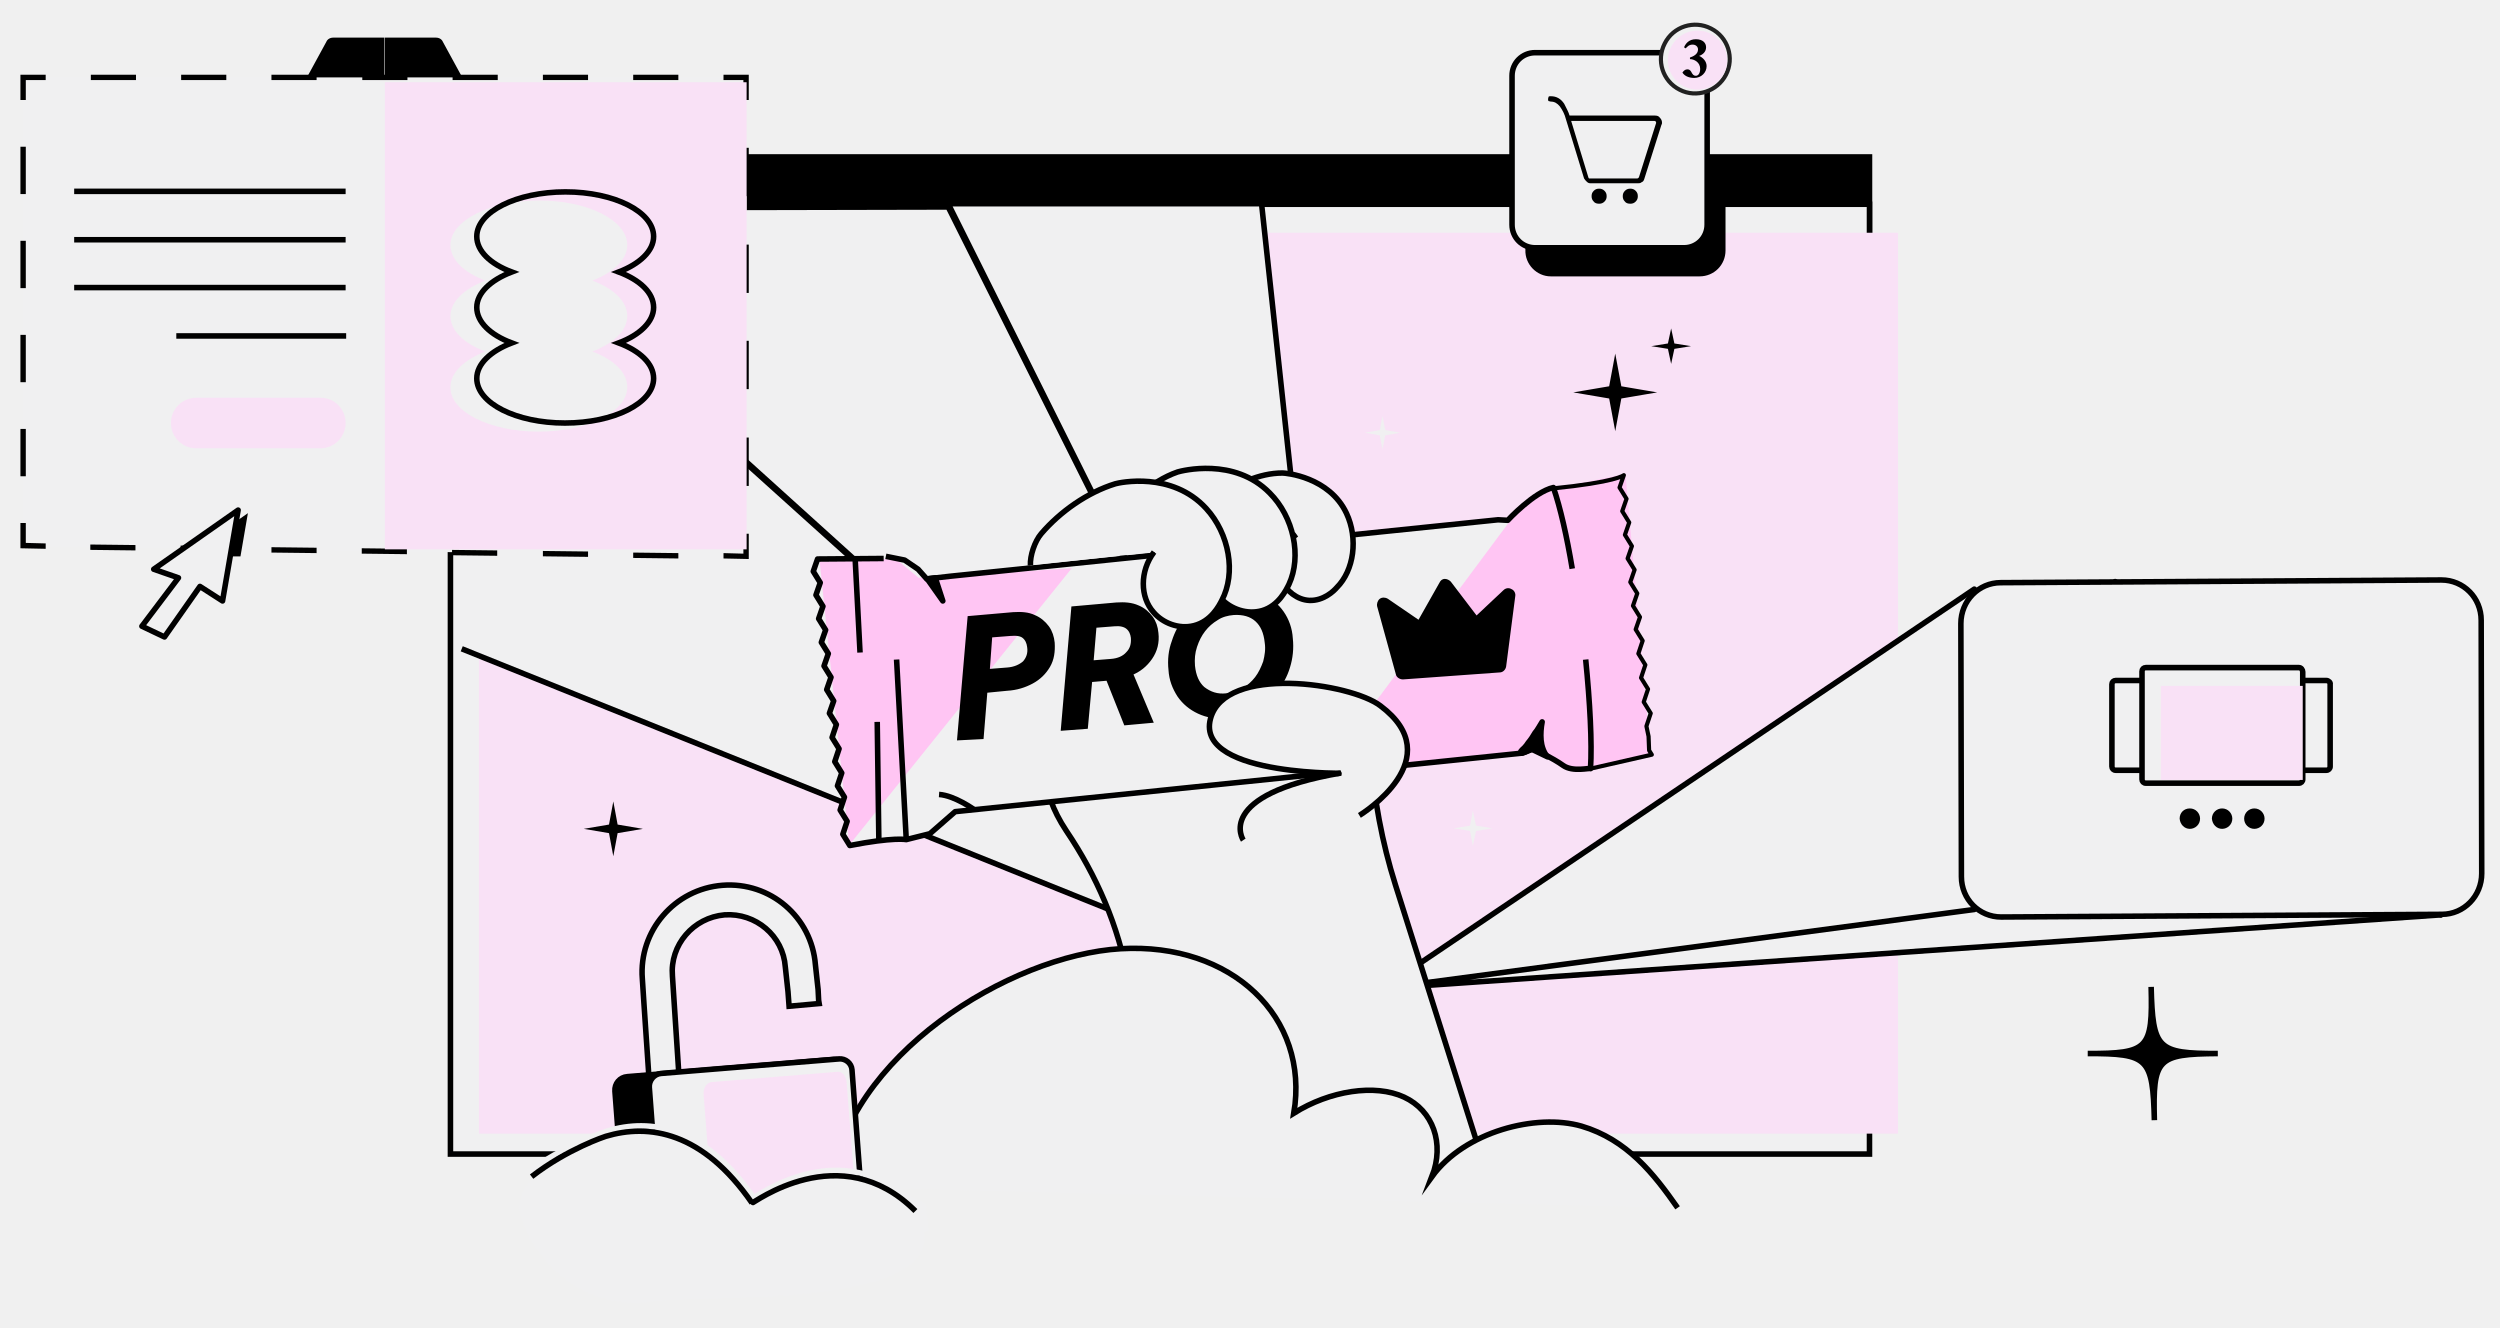
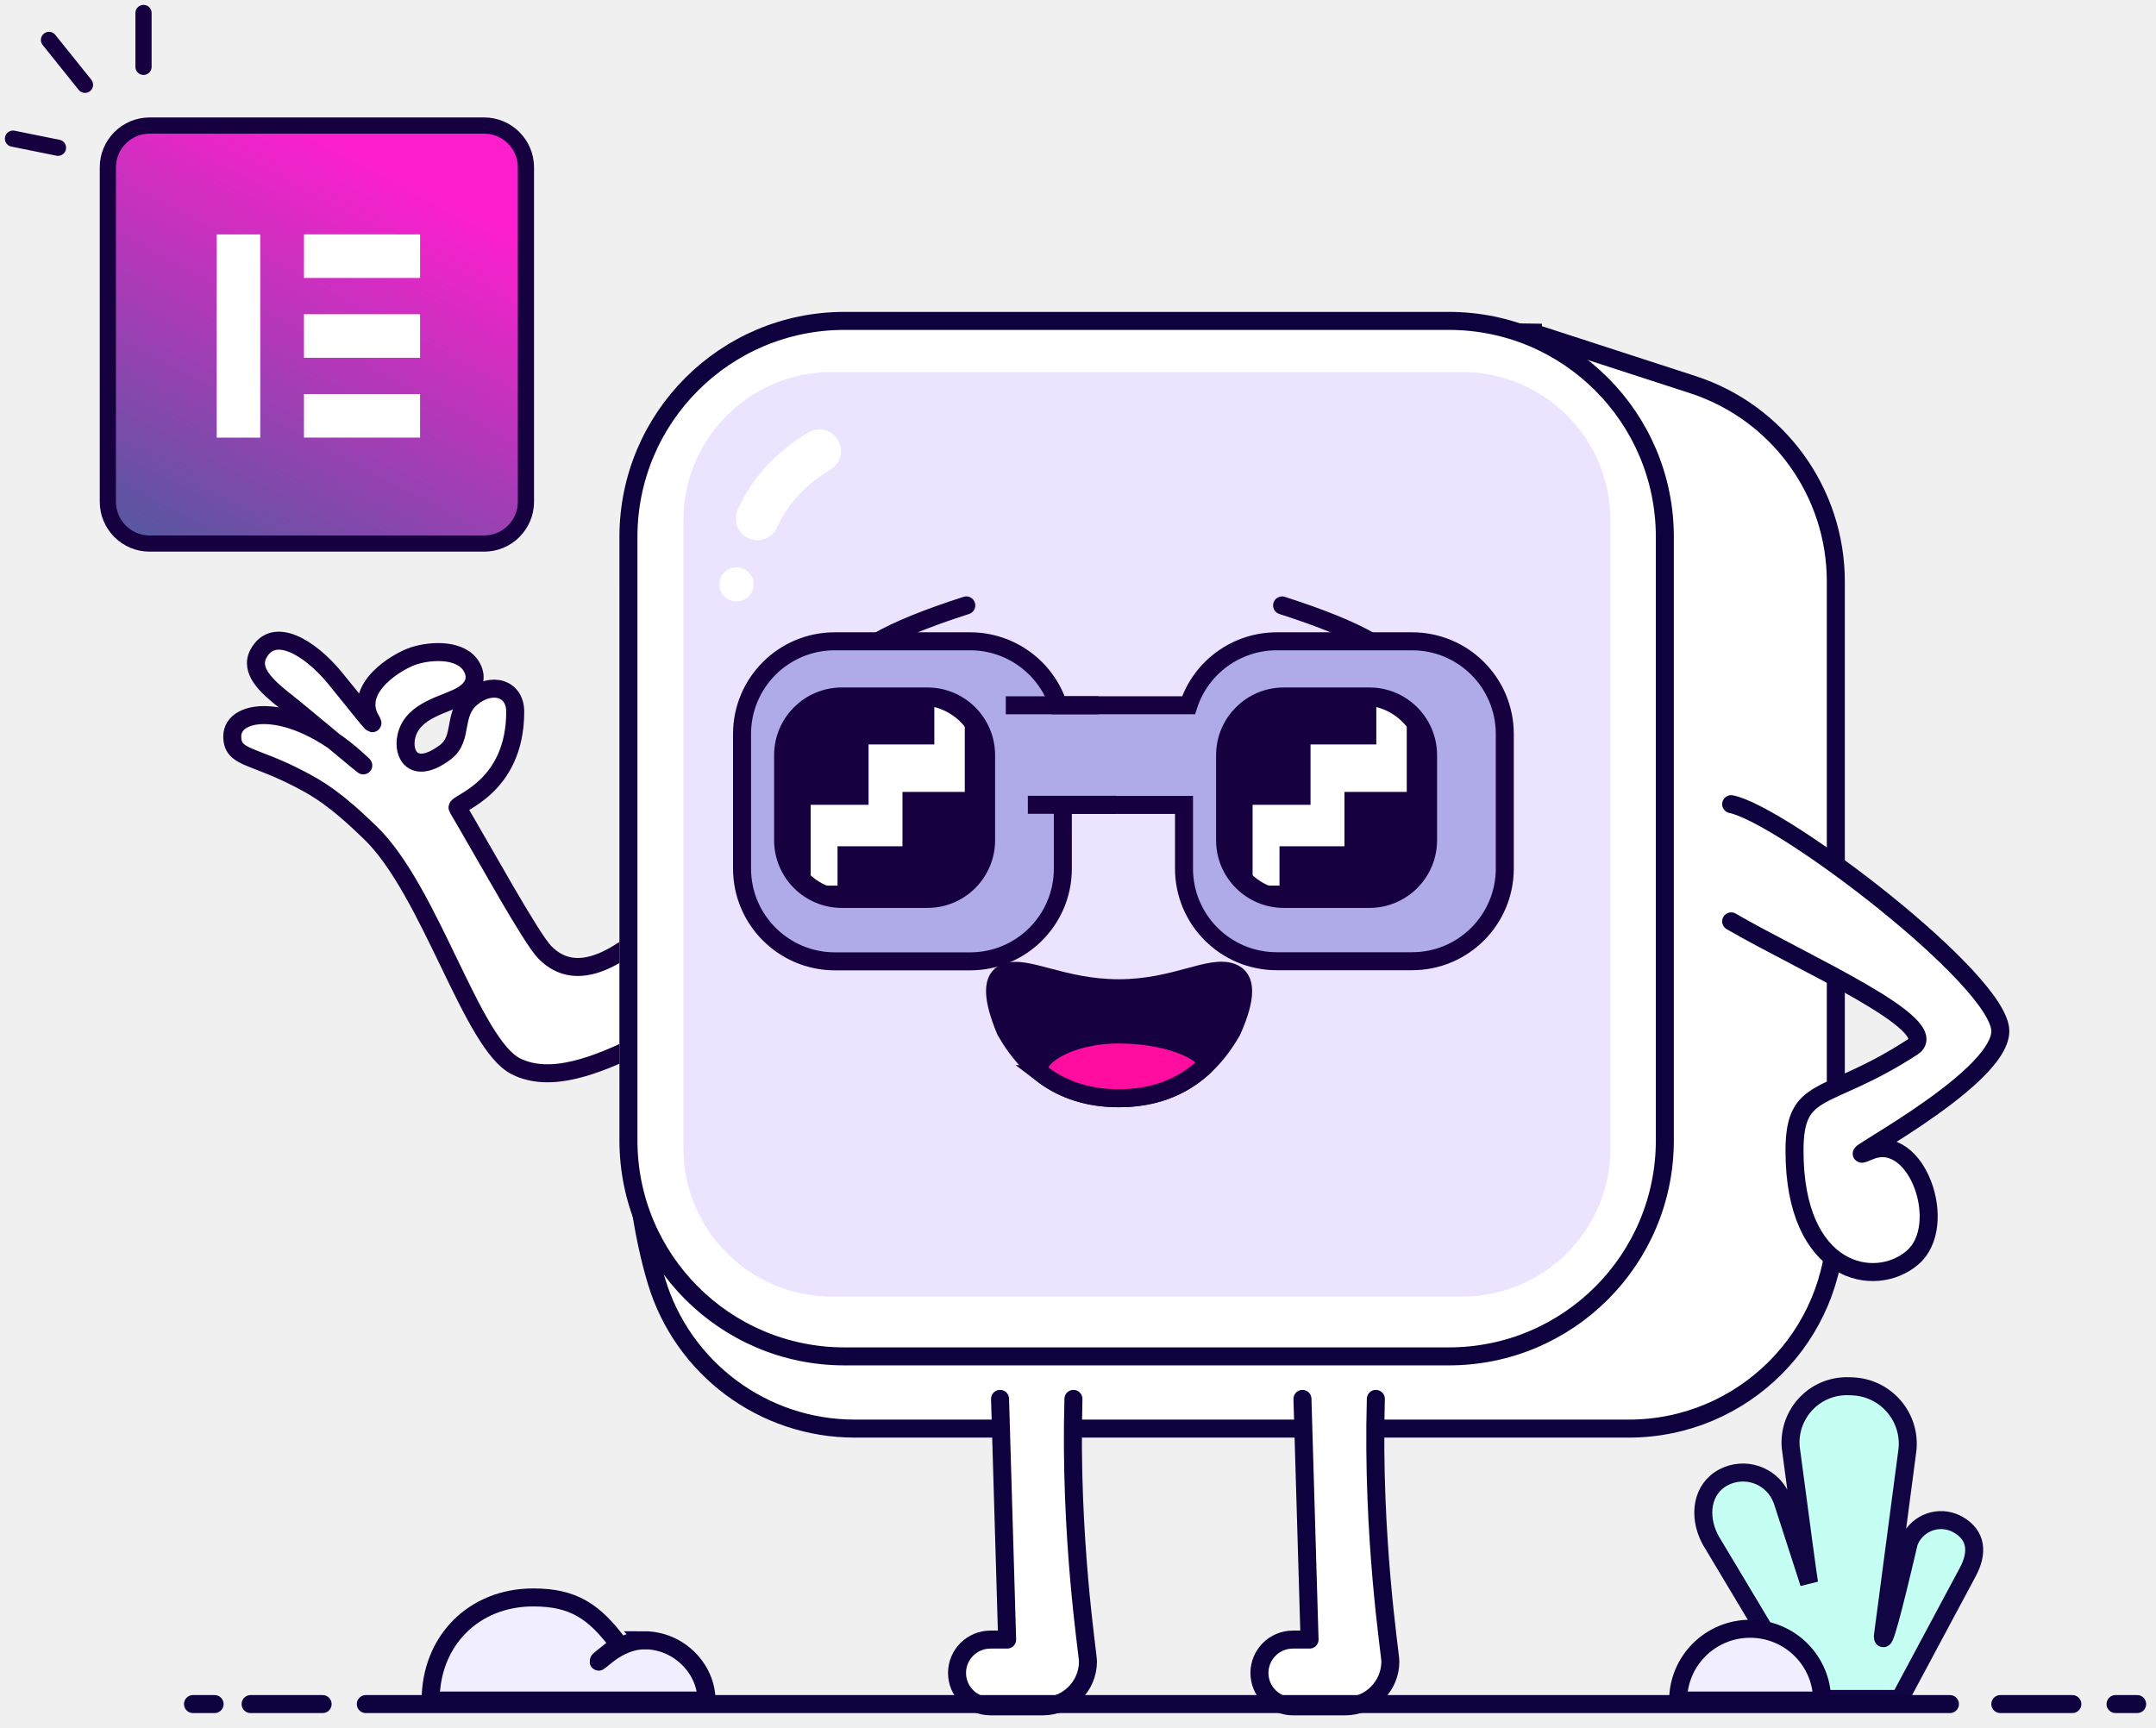
- <svg xmlns="http://www.w3.org/2000/svg" version="1.1" id="Layer_1" x="0" y="0" viewBox="0 0 465.1 246.9" style="enable-background:new 0 0 465.1 246.9" xml:space="preserve">
-   <style>.st0,.st1{stroke:#000;stroke-width:1.032;stroke-miterlimit:10}.st1{fill:#f0f0f1}.st2{fill:#f9e1f6}.st3{fill:#f0f0f1}.st4{stroke:#000;stroke-width:1.032;stroke-miterlimit:10}.st4,.st5,.st7{fill:none}.st7{stroke:#000;stroke-width:1.032;stroke-linecap:round;stroke-linejoin:round}.st8{fill:#ffc5f3}.st10{fill:none}.st10,.st12{stroke:#000;stroke-width:1.032;stroke-linejoin:round}.st14{fill-rule:evenodd;clip-rule:evenodd}</style>
-   <path d="m235.9 134.6-1.3-6.9 1.1.1.9 5.3h.1l2-5 1.1.1.8 5.3h.1l2-5 1.1.1-2.8 6.5-1-.1-.9-5.3h-.1l-2.1 5-1-.1zm10 1.2-1.3-6.9 1.1.1.9 5.3h.1l2-5 1.1.1.8 5.3h.1l2-5 1.1.1-2.8 6.5-1-.1-.9-5.3h-.1l-2.1 5-1-.1zm10 1.1-1.3-6.9 1.1.1.9 5.3h.1l2-5 1.1.1.8 5.3h.1l2-5 1.1.1-2.8 6.5-1-.1-.9-5.3h-.1l-2.1 5-1-.1z" />
-   <path class="st0" d="M347.8 29.2H74.7v20.5h273.1V29.2z" />
-   <path class="st1" d="M343.2 38h4.6v176.7h-264V38h259.4z" />
-   <path class="st2" d="M353.1 43.3h-264v167.6h264V43.3z" />
-   <path class="st1" d="M250.8 187.1 176.4 38.5l-89.8.2 164.2 148.4z" />
-   <path class="st3" d="m85.9 120.7 164.9 66.4L85.9 38.5" />
-   <path class="st4" d="m85.9 120.7 164.9 66.4L85.9 38.5" />
-   <path class="st1" d="M250.8 187.1 234.7 37.9h-58.3l74.4 149.2z" />
-   <path class="st5" d="M138.8 0h149.6v224.9H138.8z" />
-   <path d="M89 29.2H78.5v10.9H89V29.2z" style="fill:#f9e1f6;stroke:#000;stroke-width:1.032;stroke-miterlimit:10" />
-   <path class="st3" d="m367.3 109.6-110.1 74.3 196.9-13.7" />
-   <path class="st7" d="m367.3 109.6-110.1 74.3 196.9-13.7M367.3 169.2l-110.1 14.7" />
-   <path class="st3" d="M138.8 103.5 4.3 101.6V14.4h134.6v89.1z" />
-   <path d="m139.3 104-4.7-.1v-1l3.7.1v-3.7h1v4.7zM126.2 103.9l-8.4-.1v-1l8.4.1v1zm-16.8-.3-8.4-.1v-1l8.4.1v1zm-16.9-.2-8.4-.1v-1l8.4.1v1zm-16.8-.3-8.4-.1v-1l8.4.1v1zm-16.8-.2-8.4-.1v-1l8.4.1v1zm-16.9-.3-8.4-.1v-1l8.4.1v1zm-16.8-.2-8.4-.1v-1l8.4.1v1zM8.5 102.1l-4.7-.1v-4.7h1v3.7l3.7.1v1zM4.8 88.6h-1v-8.8h1v8.8zm0-17.5h-1v-8.8h1v8.8zm0-17.5h-1v-8.8h1v8.8zm0-17.5h-1v-8.8h1v8.8zM4.8 18.6h-1v-4.7h4.7v1H4.8v3.7zM126.2 14.9h-8.4v-1h8.4v1zm-16.8 0H101v-1h8.4v1zm-16.8 0h-8.4v-1h8.4v1zm-16.8 0h-8.4v-1h8.4v1zm-16.9 0h-8.4v-1h8.4v1zm-16.8 0h-8.4v-1h8.4v1zm-16.8 0h-8.4v-1h8.4v1zM139.3 18.6h-1v-3.7h-3.7v-1h4.7v4.7zM139.3 90.4h-1v-9h1v9zm0-18h-1v-9h1v9zm0-17.9h-1v-9h1v9zm0-18h-1v-9h1v9z" />
-   <path class="st0" d="M400.8 208.4c-.3-11.6-1.1-12.4-12.4-12.4 11.3 0 12.1-.8 11.8-12.4.3 11.6 1.1 12.4 12.4 12.4-11.3.1-12.1.9-11.8 12.4z" />
-   <path class="st3" d="m275.7 215.5-16.1-50.9c-2.5-7.9-4-16.1-4.6-24.3l-.3-3.9-60.1 4.5s-1.6 5.6 3.8 13.7c5.6 8.3 9.7 17.7 11.5 27.8 3.2 18.3 6.3 35.5 6.3 35.5" />
-   <path class="st4" d="m275.7 215.5-16.1-50.9c-2.5-7.9-4-16.1-4.6-24.3l-.3-3.9-60.1 4.5s-1.6 5.6 3.8 13.7c5.6 8.3 9.7 17.7 11.5 27.8 3.2 18.3 6.3 35.5 6.3 35.5" />
-   <path class="st5" d="M157.2 99.6h155.7v156H157.2z" />
-   <path class="st3" d="m301.8 90.5.8-2.3s-1.4 1.3-13.5 2.5c-3.6.9-8.5 6.1-8.5 6.1l-1.8-.1-101.9 10.5-4.4.5-1.6-1.8-2.6-1.7-3.5-.7-12.3.1-.8 2.3 1.3 2.1-.8 2.3 1.3 2.1-.8 2.3 1.3 2.1-.8 2.3 1.3 2.1-.8 2.3 1.3 2.1-.8 2.3 1.3 2.1-.8 2.3 1.3 2.1-.8 2.4 1.3 2.1-.8 2.4 1.3 2.1-.8 2.4 1.3 2.1-.8 2.4 1.3 2.1-.8 2.4 1.3 2.1c8.3-1.6 10.5-1.1 10.5-1.1l4.4-1.1 4.7-4.1 105.5-10.9 2-.8s3.8 1.8 5.5 3.1c1.8 1.3 5 .4 5.1.6l11.4-2.6-.5-.8-.1-2.6-.4-1.9.8-2.4-1.3-2.1.8-2.4-1.3-2.1.8-2.4-1.3-2.1.8-2.4-1.3-2.1.8-2.3-1.3-2.1.8-2.3-1.3-2.1.8-2.3-1.3-2.1.8-2.3-1.3-2.1.8-2.3-1.3-2.1.8-2.3-1.1-1.9z" />
-   <path class="st8" d="M199.4 105.7 158 157.2l-5.6-53.6 14.4.5 4.1 3.4 28.5-1.8zM290.9 90.5c-3.8.9-7.1 3.1-9.9 6.3l-35 47.1 38.6-4.4 7.6 3.5h4.1l10.8-2.6-4.7-52.2-11.5 2.3z" />
-   <path class="st5" d="M114.8 50.8H345v143.6H114.8z" />
-   <path d="m310.9 61.1.6 2.8 3.1.5-3.1.5-.6 2.8-.6-2.8-3.1-.5 3.1-.5.6-2.8z" />
-   <path d="m300.5 67.9.8 4.3 4.7.8-4.7.8-.8 4.3-.8-4.3-4.7-.8 4.7-.8.8-4.3z" style="stroke:#000;stroke-width:.774;stroke-miterlimit:10" />
-   <path d="m114.1 149.1.8 4.3 4.7.8-4.7.8-.8 4.3-.8-4.3-4.7-.8 4.7-.8.8-4.3z" />
-   <path class="st3" d="m257.2 77.4.5 2.6 2.8.5-2.8.5-.5 2.6-.5-2.6-2.8-.5 2.8-.5.5-2.6zM274 150.8l.6 2.8 3.1.5-3.1.5-.6 2.8-.5-2.8-3.1-.5 3.1-.5.5-2.8zM154.6 220.8c2.7-24.3 33.3-43.1 53.9-44.3 20.6-1.2 35.2 12.7 32.2 30.6 6.7-4.2 15.1-5.5 20.5-3s7.6 8.6 5.2 14.8c6.1-8.4 19.4-11.8 27.8-9.4 8.5 2.5 13.5 8.9 17.9 15.2" />
-   <path class="st4" d="M154.6 220.8c2.7-24.3 33.3-43.1 53.9-44.3 20.6-1.2 35.2 12.7 32.2 30.6 6.7-4.2 15.1-5.5 20.5-3s7.6 8.6 5.2 14.8c6.1-8.4 19.4-11.8 27.8-9.4 8.5 2.5 13.5 8.9 17.9 15.2" />
-   <path class="st10" d="M295 122.7c.8 8 1.2 15.5.9 20.3-.1-.2-3.3.7-5.1-.6-1.8-1.3-5.5-3.1-5.5-3.1l-2 .8L177.7 151l-4.7 4.1-4.4 1.1-1.8-33.5M164.8 103.5l3.5.7 2.5 1.7 1.6 1.8 4.4-.5 101.9-10.5 1.8.1s4.9-5.3 8.5-6.1c1.3 3.8 2.5 9.1 3.5 15.1M168.6 156.2s-2.3-.5-10.5 1.1l-1.3-2.1.8-2.4-1.3-2.1.8-2.4-1.3-2.1.8-2.4-1.3-2.1.8-2.4-1.3-2.1.8-2.4-1.3-2.1.8-2.3-1.3-2.1.8-2.3-1.3-2.1.8-2.3-1.3-2.1.8-2.3-1.3-2.1.8-2.3-1.3-2.1.8-2.3-1.3-2.1.8-2.3 12.3-.1" />
-   <path d="m295.9 143 11.4-2.6-.5-.8-.1-2.6-.4-1.9.8-2.4-1.3-2.1.8-2.4-1.3-2.1.8-2.4-1.3-2.1.8-2.4-1.3-2.1.8-2.3-1.3-2.1.8-2.3-1.3-2.1.8-2.3-1.3-2.1.8-2.3-1.3-2.1.8-2.3-1.3-2.1.8-2.3-1.3-2.1.8-2.3s-1.4 1.3-13.5 2.5" style="fill:none;stroke:#000;stroke-width:.774;stroke-linejoin:round" />
-   <path class="st12" d="m172.5 107.7 2.9 4.1-1.4-4.3-1.5.2zM286.9 134.3c-.2 1.1-.3 2.2-.2 3.4.1 1.1.5 2.3 1.2 3.1l-2.7-1.3c-.1 0-.2-.1-.3-.1-.1 0-.2 0-.3.1-.4.2-.8.4-1.2.5-.3.1-.6.3-.5-.1 0-.2.6-.7.7-.8.3-.3.5-.6.7-.9.5-.6.9-1.2 1.3-1.9.4-.4.9-1.4 1.3-2z" />
-   <path class="st10" d="M181.2 150.6s-3.6-2.6-6.5-2.8" />
-   <path class="st0" d="m178.6 137.2 1.9-22.1 8-.7c1.5-.1 2.8 0 3.8.5 1 .4 1.8 1.1 2.4 1.9.6.8.9 1.8 1 2.8.1 1.6-.1 3-.8 4.2-.7 1.2-1.7 2.2-3 2.9-1.3.7-2.8 1.2-4.6 1.3l-4.1.4-.7 8.6-3.9.2zm5-12.2 3.8-.3c1.4-.1 2.5-.6 3.3-1.3.7-.8 1.1-1.8.9-3.1-.1-.8-.4-1.5-1-2s-1.5-.6-2.7-.5l-3.8.3-.5 6.9zM197.9 135.4l1.9-22.1 7.9-.7c1.5-.1 2.8 0 3.9.5 1 .4 1.8 1.1 2.4 1.9.6.8.9 1.7 1 2.8.2 1.7-.2 3.2-1.1 4.5-.9 1.3-2.1 2.3-3.7 2.9l3.7 8.8-4.4.4-3.3-8.3-3.5.3-.8 8.7-4 .3zm5-12 3.8-.3c1.4-.1 2.5-.6 3.2-1.4.8-.8 1.1-1.8 1-3.1-.1-.8-.4-1.5-1-2s-1.5-.7-2.6-.6l-3.8.3-.6 7.1zM228.1 133.1c-1.8.2-3.5-.1-5-.8-1.5-.7-2.7-1.7-3.6-3-.9-1.4-1.5-2.9-1.6-4.7-.2-1.8 0-3.6.6-5.2.5-1.6 1.3-3.1 2.4-4.4 1.1-1.3 2.4-2.4 3.9-3.2 1.5-.8 3.2-1.3 5-1.5 1.8-.2 3.5.1 5 .8 1.5.7 2.7 1.7 3.6 3 .9 1.3 1.5 2.9 1.6 4.7.2 1.8 0 3.6-.5 5.2-.5 1.7-1.3 3.1-2.4 4.4-1.1 1.3-2.4 2.4-3.9 3.2-1.7.9-3.3 1.4-5.1 1.5zm.1-3.6c1.2-.1 2.2-.4 3.2-1s1.8-1.3 2.5-2.2c.7-.9 1.2-2 1.6-3.1.3-1.2.5-2.4.3-3.7-.2-1.9-.8-3.3-1.9-4.3-1.1-1-2.6-1.4-4.4-1.3-1.2.1-2.3.4-3.2 1-1 .6-1.8 1.3-2.5 2.2-.7.9-1.2 1.9-1.6 3.1-.4 1.2-.5 2.4-.4 3.7.2 1.9.8 3.3 1.9 4.3 1.3 1 2.7 1.5 4.5 1.3z" />
-   <path class="st10" d="m159.1 104.1.9 17.3M163.5 156.3l-.3-22" />
-   <path class="st3" d="M222.2 99.2c-.5-1.3-.1-2.9.8-4 .9-1.2 2.2-2 3.4-2.8 3.7-2.3 7.8-4.4 12.2-4.4.6 0 8.7.7 11.9 7.5 2.2 4.7 1.4 10.6-1.8 13.8-.6.7-2.5 2.5-5.1 2.4-2.3-.1-4.3-1.8-5.2-3.7-1.2-2.8-.2-6.4 2.8-8.6" />
-   <path class="st4" d="M222.2 99.2c-.5-1.3-.1-2.9.8-4 .9-1.2 2.2-2 3.4-2.8 3.7-2.3 7.8-4.4 12.2-4.4.6 0 8.7.7 11.9 7.5 2.2 4.7 1.4 10.6-1.8 13.8-.6.7-2.5 2.5-5.1 2.4-2.3-.1-4.3-1.8-5.2-3.7-1.2-2.8-.2-6.4 2.8-8.6" />
-   <path class="st3" d="M204 102.1c.6-1.7 1.4-2.6 2.6-4.1 3.3-4.2 7.3-8.4 12.5-10.2.7-.2 10.5-2.8 17.1 3.9 4.5 4.5 6 11.8 3.6 17-.5 1-1.9 4-5 4.9-2.8.8-5.8-.3-7.6-2.2-2.6-2.7-2.9-7.4-.3-11.2" />
-   <path class="st4" d="M204 102.1c.6-1.7 1.4-2.6 2.6-4.1 3.3-4.2 7.3-8.4 12.5-10.2.7-.2 10.5-2.8 17.1 3.9 4.5 4.5 6 11.8 3.6 17-.5 1-1.9 4-5 4.9-2.8.8-5.8-.3-7.6-2.2-2.6-2.7-2.9-7.4-.3-11.2" />
-   <path class="st3" d="M191.7 105.2c-.1-1.8.8-4.5 2-5.9 3.5-4.1 8.6-7.7 13.8-9.3.7-.2 10.5-2.4 16.9 4.6 4.3 4.7 5.6 12 2.9 17.1-.5 1-2 3.9-5.2 4.7-2.8.7-5.8-.5-7.5-2.5-2.5-2.8-2.6-7.6.1-11.2" />
-   <path class="st4" d="M191.7 105.2c-.1-1.8.8-4.5 2-5.9 3.5-4.1 8.6-7.7 13.8-9.3.7-.2 10.5-2.4 16.9 4.6 4.3 4.7 5.6 12 2.9 17.1-.5 1-2 3.9-5.2 4.7-2.8.7-5.8-.5-7.5-2.5-2.5-2.8-2.6-7.6.1-11.2" />
-   <path class="st3" d="M248.6 143.9c4.8-.2-26.4 1-23.4-10.2 2.7-10.1 26.1-6.6 31.6-2.4 13.1 9.8-3.4 20.1-3.9 20.4" />
-   <path class="st10" d="M248.6 143.9c4.8-.2-26.4 1-23.4-10.2 2.7-10.1 26.1-6.6 31.6-2.4 13.1 9.8-3.4 20.1-3.9 20.4" />
-   <path class="st3" d="M231.3 156.3s-5.6-8.4 18.2-12.5l-18.2 12.5z" />
-   <path class="st10" d="M231.3 156.3s-5.6-8.4 18.2-12.5" />
-   <path class="st1" d="m152.4 186.7-5.6.5-.2-2.7-.5-4.6c-.4-5.8-5.5-10.1-11.3-9.7-5.8.5-10.2 5.6-9.7 11.4l.3 4.6 1.7 25.9-5.5 1.2-1.8-26.6-.3-4.6c-.7-8.9 6-16.7 14.9-17.4 8.9-.7 16.6 5.9 17.3 14.8l.5 4.6.1 2 .1.6z" />
-   <path class="st0" d="m118.4 224.8 38.4-3.2c1.4-.1 2.4-1.3 2.3-2.7l-1.5-19.7c-.1-1.3-1.2-2.2-2.5-2.1l-38.4 3.2c-1.4.1-2.4 1.3-2.3 2.7l1.5 19.7c.1 1.2 1.2 2.2 2.5 2.1z" />
-   <path class="st1" d="m124.7 224.2 33.1-2.7c1.3-.1 2.3-1.3 2.2-2.6l-1.5-19.9c-.1-1.2-1.2-2.1-2.4-2l-33.1 2.7c-1.3.1-2.3 1.3-2.2 2.6l1.5 19.9c.1 1.2 1.2 2.1 2.4 2z" />
-   <path class="st3" d="m128.4 222.5 4.1-8h5.8l5.4 2.3 7.4 8.2 7-2.5 4.2-1.5 5.8.9 4.1 2.1.6 4.9-5.2 1.9h-18.7l-16.8-6.8-3.7-1.5z" />
-   <path class="st2" d="m134 223.6 23.4-1.9c.9-.1 1.6-1.1 1.5-2.3l-1.4-18.1c-.1-1.1-.8-2-1.7-1.9l-23.4 1.9c-.9.1-1.6 1.1-1.5 2.3l1.4 18.1c.1 1.1.8 2 1.7 1.9z" />
-   <path class="st3" d="M170.3 224.8c-14-14-30.4-1.2-30.4-1.5-9.2-13.3-19.2-14.8-27.2-12.4 0 0-18.4 6.6-15.8 15.4 2.6 8.8 11.9 17.4 23.9 15.9 12.1-1.6 60.9 1.9 49.5-17.4z" />
-   <path d="M170.6 224.3c-14-14-30.4-1.2-30.4-1.5C131 209.5 121 208 113 210.4c0 0-9.1 3.1-14.5 7.6" style="fill:none;stroke:#f0f0f1;stroke-width:1.032;stroke-miterlimit:10" />
-   <path class="st4" d="M170.3 225.3c-14-14-30.4-1.2-30.4-1.5-9.2-13.3-19.2-14.8-27.2-12.4 0 0-7.1 2.3-13.8 7.5" />
-   <path class="st7" d="m393.5 108.2 60.6 62" />
-   <path class="st14" d="M268.8 107.7c.4 0 .8.2 1.1.5l4.8 6.3 5-4.7c.4-.4 1-.5 1.5-.2.5.2.8.8.7 1.3l-1.7 13.1c-.1.6-.6 1.1-1.2 1.1l-18 1.3c-.6 0-1.2-.4-1.3-.9l-3.5-12.7c-.1-.5.1-1.1.5-1.4.4-.3 1-.3 1.5 0l5.7 3.9 3.9-6.9c.2-.4.5-.7 1-.7z" />
-   <path class="st0" d="m40.4 100.1-4.1 2.9h8l1.1-6.4-5 3.5z" />
-   <path d="m33.2 107.5-6.8 9 4.2 2 6.6-9.4 4.2 2.7 2.9-16.9-15.7 11 4.6 1.6z" style="fill:#f0f0f1;stroke:#000;stroke-width:1.032;stroke-linecap:round;stroke-linejoin:round" />
-   <path class="st4" d="M13.8 35.6h50.5M13.8 44.6h50.5M13.8 53.5h50.5M32.8 62.5h31.6" />
-   <path class="st14" d="M71.6 14.4H57.1l3.6-6.6c.2-.5.7-.8 1.3-.8h9.6v7.4zm0 0H86l-3.6-6.6c-.2-.5-.7-.8-1.3-.8h-9.6v7.4z" />
-   <path class="st2" d="M59.7 74H36.5c-2.6 0-4.7 2.1-4.7 4.7s2.1 4.7 4.7 4.7h23.1c2.6 0 4.7-2.1 4.7-4.7S62.2 74 59.7 74z" />
-   <path class="st1" d="m454.3 170.1-82 .5c-4.1 0-7.4-3.3-7.4-7.5l-.1-47.1c0-4.2 3.3-7.6 7.4-7.6l82-.5c4.1 0 7.4 3.3 7.4 7.5l.1 47.1c0 4.2-3.3 7.6-7.4 7.6z" />
-   <path class="st1" d="M432.8 126.6h-5.4c-.4 0-.7.3-.7.7v15.3c0 .4.3.7.7.7h5.4c.4 0 .7-.3.7-.7v-15.3c.1-.3-.3-.7-.7-.7zM399.4 126.6h-5.8c-.4 0-.7.3-.7.7v15.3c0 .4.3.7.7.7h5.8c.4 0 .7-.3.7-.7v-15.3c.1-.3-.3-.7-.7-.7z" />
-   <path class="st1" d="M427.7 124.2h-28.5c-.4 0-.7.3-.7.7V145c0 .4.3.7.7.7h28.5c.4 0 .7-.3.7-.7v-20c0-.4-.3-.8-.7-.8z" />
-   <path d="M407.4 154.2c1 0 1.9-.8 1.9-1.9 0-1-.8-1.9-1.9-1.9s-1.9.8-1.9 1.9c.1 1.1.9 1.9 1.9 1.9zM413.4 154.2c1 0 1.9-.8 1.9-1.9 0-1-.8-1.9-1.9-1.9-1 0-1.9.8-1.9 1.9.1 1.1.9 1.9 1.9 1.9zM419.4 154.2c1 0 1.9-.8 1.9-1.9 0-1-.8-1.9-1.9-1.9-1 0-1.9.8-1.9 1.9 0 1.1.9 1.9 1.9 1.9z" />
-   <path class="st2" d="M428.4 127.6H402v17.5h26.4v-17.5zM138.8 15.3H71.6v86.9h67.3V15.3z" />
-   <path class="st0" d="M298.6 37.8h9c.1 0 .2-.1.3-.2l2.2-6.9h-13.7l2.1 6.9c0 .1.1.2.1.2z" />
-   <path class="st0" d="M288.5 50.9h27.7c2.4 0 4.3-1.9 4.3-4.3V30.8h-9.4l-2.3 7.2c-.1.3-.2.5-.5.6-.2.2-.5.2-.7.2h-8.8c-.3 0-.5-.1-.7-.3-.2-.2-.4-.4-.5-.6l-2.2-7.2h-11.1v15.8c-.1 2.4 1.9 4.4 4.2 4.4zm16.8-10.7c.3-.3.6-.4 1-.4s.7.1 1 .4c.3.3.4.6.4 1s-.1.7-.4 1c-.3.3-.6.4-1 .4s-.8-.1-1-.4c-.3-.3-.4-.6-.4-1s.1-.7.4-1zm-5.8 0c.3-.3.6-.4 1-.4s.7.1 1 .4c.3.3.4.6.4 1s-.1.7-.4 1c-.3.3-.6.4-1 .4s-.8-.1-1-.4c-.3-.3-.4-.6-.4-1s.1-.7.4-1z" />
-   <path d="M300.5 43.2c-.5 0-1-.2-1.4-.6-.4-.4-.6-.8-.6-1.4 0-.5.2-1 .6-1.4.4-.4.9-.6 1.4-.6.5 0 1 .2 1.4.6.4.4.6.8.6 1.4 0 .6-.2 1-.6 1.4-.4.4-.8.6-1.4.6z" />
-   <path d="M300.5 39.8c.4 0 .7.1 1 .4.3.3.4.6.4 1s-.1.7-.4 1c-.3.3-.6.4-1 .4s-.8-.1-1-.4c-.3-.3-.4-.6-.4-1s.1-.7.4-1c.3-.3.6-.4 1-.4zm0-1c-.7 0-1.3.2-1.8.7-.5.5-.8 1.1-.8 1.8s.3 1.3.8 1.8 1.1.7 1.8.7 1.3-.3 1.8-.7c.5-.5.7-1.1.7-1.8s-.3-1.3-.8-1.8c-.4-.5-1-.7-1.7-.7zM306.3 43.2c-.5 0-1-.2-1.4-.6-.4-.4-.6-.8-.6-1.4s.2-1 .6-1.4c.4-.4.9-.6 1.4-.6.5 0 1 .2 1.4.6.4.4.6.8.6 1.4 0 .5-.2 1-.6 1.4-.4.4-.9.6-1.4.6z" />
-   <path d="M306.3 39.8c.4 0 .7.1 1 .4.3.3.4.6.4 1s-.1.7-.4 1c-.3.3-.6.4-1 .4s-.8-.1-1-.4c-.3-.3-.4-.6-.4-1s.1-.7.4-1 .6-.4 1-.4zm0-1c-.7 0-1.3.2-1.8.7-.5.5-.8 1.1-.8 1.8s.3 1.3.8 1.8 1.1.7 1.8.7 1.3-.3 1.8-.7c.5-.5.7-1.1.7-1.8s-.3-1.3-.8-1.8c-.4-.5-1-.7-1.7-.7z" />
-   <path d="M298.8 39.4c-.4 0-.7-.1-1.1-.4-.3-.2-.5-.5-.7-.9l-2.4-7.8h2.1l2.2 7.1h8.5l2.3-7.1h2.1l-2.5 7.8c-.1.4-.3.7-.6.9-.3.2-.7.3-1.1.3h-8.8v.1z" />
-   <path d="m311.1 30.8-2.3 7.2c-.1.3-.2.5-.5.6-.2.2-.5.2-.7.2h-8.8c-.3 0-.5-.1-.7-.3-.2-.2-.4-.4-.5-.6l-2.2-7.2h1l2.1 6.9c0 .1.1.1.1.2h9c.1 0 .2-.1.3-.2l2.2-6.9h1zm1.4-1h-3.2l-.2.7-2 6.4h-7.8l-2-6.4-.2-.7h-3.2l.4 1.3 2.2 7.2c.1.5.4.9.8 1.2.4.3.9.5 1.4.5h8.8c.5 0 .9-.1 1.3-.4.4-.3.7-.7.9-1.2l2.3-7.2.5-1.4z" />
-   <path class="st3" d="M110.2 65.4c4 1.5 6.5 3.9 6.5 6.6 0 4.6-7.4 8.3-16.5 8.3S83.7 76.6 83.8 72c0-2.7 2.6-5.1 6.5-6.6-4-1.5-6.5-3.9-6.5-6.6 0-2.7 2.6-5.1 6.5-6.6-4-1.5-6.5-3.9-6.5-6.6 0-4.6 7.4-8.3 16.5-8.3s16.4 3.7 16.4 8.3c0 2.7-2.6 5.1-6.5 6.6 4 1.5 6.5 3.9 6.5 6.6 0 2.7-2.6 5.1-6.5 6.6z" />
-   <path class="st4" d="M115.1 63.8c4 1.5 6.5 3.9 6.5 6.6 0 4.6-7.4 8.3-16.5 8.3S88.7 75 88.7 70.4c0-2.7 2.6-5.1 6.5-6.6-4-1.5-6.5-3.9-6.5-6.6 0-2.7 2.6-5.1 6.5-6.6-4-1.5-6.5-3.9-6.5-6.6 0-4.6 7.4-8.3 16.5-8.3s16.4 3.7 16.4 8.3c0 2.7-2.6 5.1-6.5 6.6 4 1.5 6.5 3.9 6.5 6.6 0 2.6-2.5 5.1-6.5 6.6z" />
-   <path class="st1" d="M313.3 9.8h-27.7c-2.4 0-4.3 1.9-4.3 4.3v27.7c0 2.4 1.9 4.3 4.3 4.3h27.7c2.4 0 4.3-1.9 4.3-4.3V14.1c0-2.3-2-4.3-4.3-4.3z" />
-   <path d="M297.5 35.1c.4 0 .7.1 1 .4.3.3.4.6.4 1s-.1.7-.4 1c-.3.3-.6.4-1 .4s-.8-.1-1-.4c-.3-.3-.4-.6-.4-1s.1-.7.4-1c.3-.3.6-.4 1-.4zm5.8 0c.4 0 .7.1 1 .4.3.3.4.6.4 1s-.1.7-.4 1c-.3.3-.6.4-1 .4s-.8-.1-1-.4c-.3-.3-.4-.6-.4-1s.1-.7.4-1c.3-.3.6-.4 1-.4zm-11-12.6 3.2 10.5c0 .1.1.1.1.2h9c.1 0 .2-.1.3-.2l3.2-10.1v-.1c0-.1 0-.2-.1-.2-.1-.1-.1-.1-.2-.1h-15.5zm-.3-1h15.9c.4 0 .7.1.9.4.2.2.4.5.4.9 0 .1 0 .3-.1.4l-3.2 10.1c-.1.3-.2.5-.5.6-.2.2-.5.2-.7.2h-8.8c-.3 0-.5-.1-.7-.3-.2-.2-.4-.4-.5-.6l-3.4-11.1c-.2-.8-.6-1.6-1.1-2.3-.5-.6-1-.9-1.7-.9-.1 0-.3-.1-.4-.1-.1-.1-.1-.2-.1-.4 0-.1.1-.3.1-.4.1-.1.2-.1.4-.1 1.1 0 1.9.5 2.5 1.4.4.8.8 1.5 1 2.2z" />
-   <path d="M321.1 13.9c1.6-3.1.4-7-2.8-8.6-3.1-1.6-7-.4-8.6 2.8-1.6 3.1-.4 7 2.8 8.6 3.1 1.6 7 .3 8.6-2.8z" style="fill:#f0f0f1;stroke:#212121;stroke-width:.774;stroke-miterlimit:10" />
-   <path class="st2" d="M320.7 13.7c1.4-2.7.3-6-2.4-7.4-2.7-1.4-6-.3-7.4 2.4s-.3 6 2.4 7.4c2.7 1.3 6 .3 7.4-2.4z" />
-   <path d="M317.5 12.3c0 1.2-1 2.2-2.3 2.2-1.2 0-1.9-.5-2.2-1 .2-.3.5-.6.9-.6.3 0 .5.1.7.4.3.6.5.8.9.8s.8-.4.8-1.3c0-1.2-1.1-1.8-1.9-1.8v-.3c.6-.2 1.5-.6 1.5-1.5 0-.5-.4-.9-1-.9-.7 0-1 .4-1.3.7l-.3-.2c.3-.7.9-1.5 2.2-1.5 1.3 0 1.9.7 1.9 1.5 0 .9-.7 1.4-1.3 1.6.7.3 1.4 1 1.4 1.9z" />
+ <svg xmlns="http://www.w3.org/2000/svg" xmlns:xlink="http://www.w3.org/1999/xlink" width="166" height="133">
+   <style>.B{stroke-width:1.386}.C{fill:#fff}.D{stroke-linecap:round}.E{stroke:#170040}.F{fill-rule:nonzero}.G{stroke:#0e013d}.H{stroke-linejoin:round}.I{fill:#170040}.J{stroke-width:1.247}.K{stroke-width:1.647}</style>
+   <defs>
+     <rect id="A" width="14.27" height="14.233" rx="4.391" />
+     <rect id="B" width="14.27" height="14.233" rx="4.391" />
+     <linearGradient x1="50%" y1="0%" x2="0%" y2="93.874%" id="C">
+       <stop stop-color="#ff1ece" offset="0%" />
+       <stop stop-color="#5857a0" offset="100%" />
+     </linearGradient>
+     <path id="D" d="M10.964 0v3.016H5.9v4.648h-4.46v6.223h2.07v-3.03h5V6.67h4.798V0z" />
+   </defs>
+   <g transform="translate(1 1)" fill="none" fill-rule="evenodd">
+     <g class="D E">
+       <path d="M28.625 43.256c-2.097 8.082-9.324 17.056-6.44 22.163 1.865 3.302 13.787 5.852 18.527 10.233 2.863 2.647 3.653 3.935 4.368 5.127 2.17 3.618 1.897 5.213 3.626 5.123 2.242-.118 2.497-5.034-2.74-9.94-.37-.346 4.225 4.56 5.28 5.77 1.17 1.338 2.455 2.593 3.716 1.82 2.114-1.295.218-3.998-2.128-5.74-2.073-1.538-4.545-3.213-3.385-2.62 2.472 1.266 4.38-2.266 4.725-3.602s.36-3.69-1.138-4.4c-.83-.388-1.598-.088-2.11.9-.657 1.258-.874 3.846-2.925 4.426-1.422.402-3.036-.444-1.382-2.92 1.007-1.508 2.928-.668 4.108-2.276s.53-3.368-1.262-3.274c-5.95.312-6.792 5.015-7.17 4.818-3.582-1.873-10.332-5.122-11.468-6.133-5.422-4.823 8.57-13.896 7.078-16.79" transform="matrix(-.052336 -.99863 -.99863 .052336 105.2164 99.84667)" class="B C F H" />
+       <path d="M2.772 2.074L5.544 5.53M10.05 0v4.147M0 9.677l3.465.7" class="J" />
+     </g>
+     <g class="C F">
+       <path d="M117.03 24.612l-51.763-.8c-3.51-.055-6.875 1.41-9.225 4.02l-2.866 3.183a15.94 15.94 0 0 0-1.905 2.604c-1.96 3.344-2.96 5.848-3.015 7.454-.698 20.76-.852 35.834-.463 45.213.176 4.252.756 8.028 1.736 11.326a15.94 15.94 0 0 0 15.279 11.398h59.6c8.803 0 15.94-7.136 15.94-15.94V43.777a15.94 15.94 0 0 0-11.004-15.156l-12.314-4z" class="B G" />
+       <rect x="46.693" y="23.018" width="81.183" height="81.124" rx="21.622" />
+       <g class="B G">
+         <rect x="47.386" y="23.711" width="79.797" height="79.738" rx="16.632" />
+         <path d="M99.282 106.722l.546 18.535h-1.282c-1.423 0-2.576 1.15-2.576 2.57s1.153 2.57 2.576 2.57h4.037c1.915 0 3.467-1.548 3.467-3.458 0-.588-1.423-9.5-1.118-20.216m-28.934-.001l.546 18.535h-1.282c-1.423 0-2.576 1.15-2.576 2.57s1.153 2.57 2.576 2.57H79.3c1.915 0 3.467-1.548 3.467-3.458 0-.588-1.423-9.5-1.118-20.216" class="D H" />
+       </g>
+     </g>
+     <rect fill="#ece4ff" x="51.618" y="27.648" width="71.379" height="71.194" rx="11.421" class="F" />
+     <path d="M48.595 125.307c2.68-.001 4.803 2.204 4.803 4.647H32.155c0-4.58 3.3-7.943 7.903-7.943 3.087 0 4.69 1.07 6.574 3.6.04.054-1.567 1.232-1.527 1.287-.188.42 1.358-1.58 3.5-1.58z" fill="#f1efff" class="B G" />
+     <g class="B">
+       <path d="M145.275 129.827h-7.307l-1.258-2.198-5.978-9.99-.083-.152c-.89-1.733-.648-3.856 1.09-4.743a3.21 3.21 0 0 1 4.324 1.409c.044.087.1.224.172.4l2.058 6.366c-.1-.557-.563-4.046-1.417-10.467a4.34 4.34 0 0 1 3.959-4.693c.184-.016.37-.02.554-.012l.25.01a4.43 4.43 0 0 1 4.246 4.604c-.003.083-.01.166-.017.248l-1.9 14.397c.024.79.693-1.622 2.008-7.24.512-1.362 2.034-2.053 3.4-1.542.123.046.242.1.356.164 1.48.822 1.577 2.2.758 3.7l-5.212 9.738z" stroke="#110543" fill="#c5fff3" />
+       <path d="M133.75 124.424c3.062 0 5.544 2.476 5.544 5.53h-11.088c0-3.054 2.482-5.53 5.544-5.53z" fill="#f1efff" class="G" />
+       <g class="G D">
+         <path d="M27.166 130.223h121.968m3.88 0h5.544m-140.263 0h5.544m138.046 0h1.663m-149.688 0h1.663" />
+         <path d="M132.29 69.95c5.436 3.166 16.534 8.003 13.965 9.676-6.65 4.33-9.088 2.775-9.088 8 0 9.473 6.2 10.7 9.088 8.215s.314-9.75-3.306-8.215 10.064-5.315 10.064-9.226-16.74-16.665-20.723-17.476" class="C F H" />
+       </g>
+     </g>
+     <path d="M62.085 33.73c-2.244 1.364-3.834 3.1-4.77 5.205" stroke="#fff" stroke-width="3.326" class="D" />
+     <ellipse cx="55.707" cy="44.001" rx="1.317" ry="1.313" class="C" />
+     <path d="M73.735 67.047c0 1.984-2.235 3.594-5 3.594s-5-1.6-5-3.594 2.235-3.594 5-3.594 5 1.6 5 3.594m23.285 0c0 1.984 2.235 3.594 5 3.594s5-1.6 5-3.594-2.235-3.594-5-3.594-5 1.6-5 3.594" fill-opacity=".1" fill="#f210c3" />
+     <g class="E B">
+       <g class="F">
+         <path d="M76.425 78.383c1.972 3.458 4.878 5.187 8.717 5.187s6.745-1.73 8.717-5.187c1.142-2.567 1.142-4.065 0-4.496-1.713-.645-4.36 1.213-8.717 1.213s-7.1-1.825-8.717-1.213c-1.085.41-1.085 1.907 0 4.496z" class="I" />
+         <path d="M79.254 81.713c1.63 1.238 3.59 1.856 5.888 1.856 2.62 0 4.806-.805 6.556-2.416.814-.75-2.176-2.493-6.535-2.493s-7.003 2.222-5.9 3.053z" fill="#ff0da0" />
+       </g>
+       <path d="M97.714 45.62c6.052 1.944 9.08 3.695 9.08 5.25M73.4 45.62c-6.052 1.944-9.08 3.695-9.08 5.25" class="D H" />
+       <path d="M99.67 65.802c-2.966 0-5.695-2.443-5.695-6.165s2.313-5.93 5.28-5.93 5.462 2.672 5.462 6.394-2.08 5.702-5.047 5.702z" class="C" />
+       <path d="M5.972 5.596c-1.108.566-1.72 1.318-1.835 2.256-.15 1.21.057 1.968 1.082 2.94" transform="matrix(.121869 -.992546 -.992546 -.121869 107.2055 67.89559)" class="D" />
+       <path d="M70.957 65.802c2.966 0 5.695-2.443 5.695-6.165s-2.313-5.93-5.28-5.93S65.9 56.378 65.9 60.1s2.08 5.702 5.047 5.702z" class="C" />
+       <path d="M68.25 61.286c.697 1.03 1.518 1.546 2.463 1.546 1.22 0 1.946-.296 2.788-1.432" class="D" />
+     </g>
+     <g transform="translate(56.133 48.384)">
+       <g class="E">
+         <path d="M17.563 0a7.14 7.14 0 0 1 6.787 4.926h10.028A7.14 7.14 0 0 1 41.164 0h10.428c3.94 0 7.135 3.195 7.135 7.135V17.5c0 3.94-3.195 7.135-7.135 7.135H41.164c-3.94 0-7.135-3.195-7.135-7.135V12.6h-9.33l.001 4.91c0 3.94-3.195 7.135-7.135 7.135H7.135C3.195 24.635 0 21.44 0 17.5V7.135C0 3.195 3.195 0 7.135 0h10.428z" fill="#afaae8" class="B" />
+         <rect x="37.322" y="4.379" width="15.368" height="15.328" rx="4.391" class="I K" />
+       </g>
+       <g transform="translate(37.871 4.927)" class="C">
+         <mask id="E">
+           <use xlink:href="#A" />
+         </mask>
+         <use xlink:href="#D" mask="url(#E)" />
+       </g>
+       <rect x="3.293" y="4.379" width="15.368" height="15.328" rx="4.391" class="E I K" />
+       <g transform="translate(3.842 4.927)" class="C">
+         <mask id="F">
+           <use xlink:href="#B" />
+         </mask>
+         <use xlink:href="#D" mask="url(#F)" />
+       </g>
+       <path d="M27.443 4.927h-7.135m8.505 7.663h-6.807" class="B E" />
+     </g>
+     <g transform="matrix(.996195 -.087156 .087156 .996195 4.071073 8.5446)">
+       <rect fill="url(#C)" transform="matrix(.996195 .087156 -.087156 .996195 1.622819 -1.48704)" x="1.746" y="1.746" width="32.189" height="32.189" rx="3.219" class="E J" />
+       <path d="M10.83 9.486l3.34.292-1.364 15.588-3.34-.292zm6.4 3.924l.292-3.34 8.907.78-.292 3.34zm-.537 6.125l.292-3.34 8.907.78-.292 3.34zm-.536 6.123l.292-3.34 8.907.78-.292 3.34z" class="C" />
+     </g>
+   </g>
</svg>
